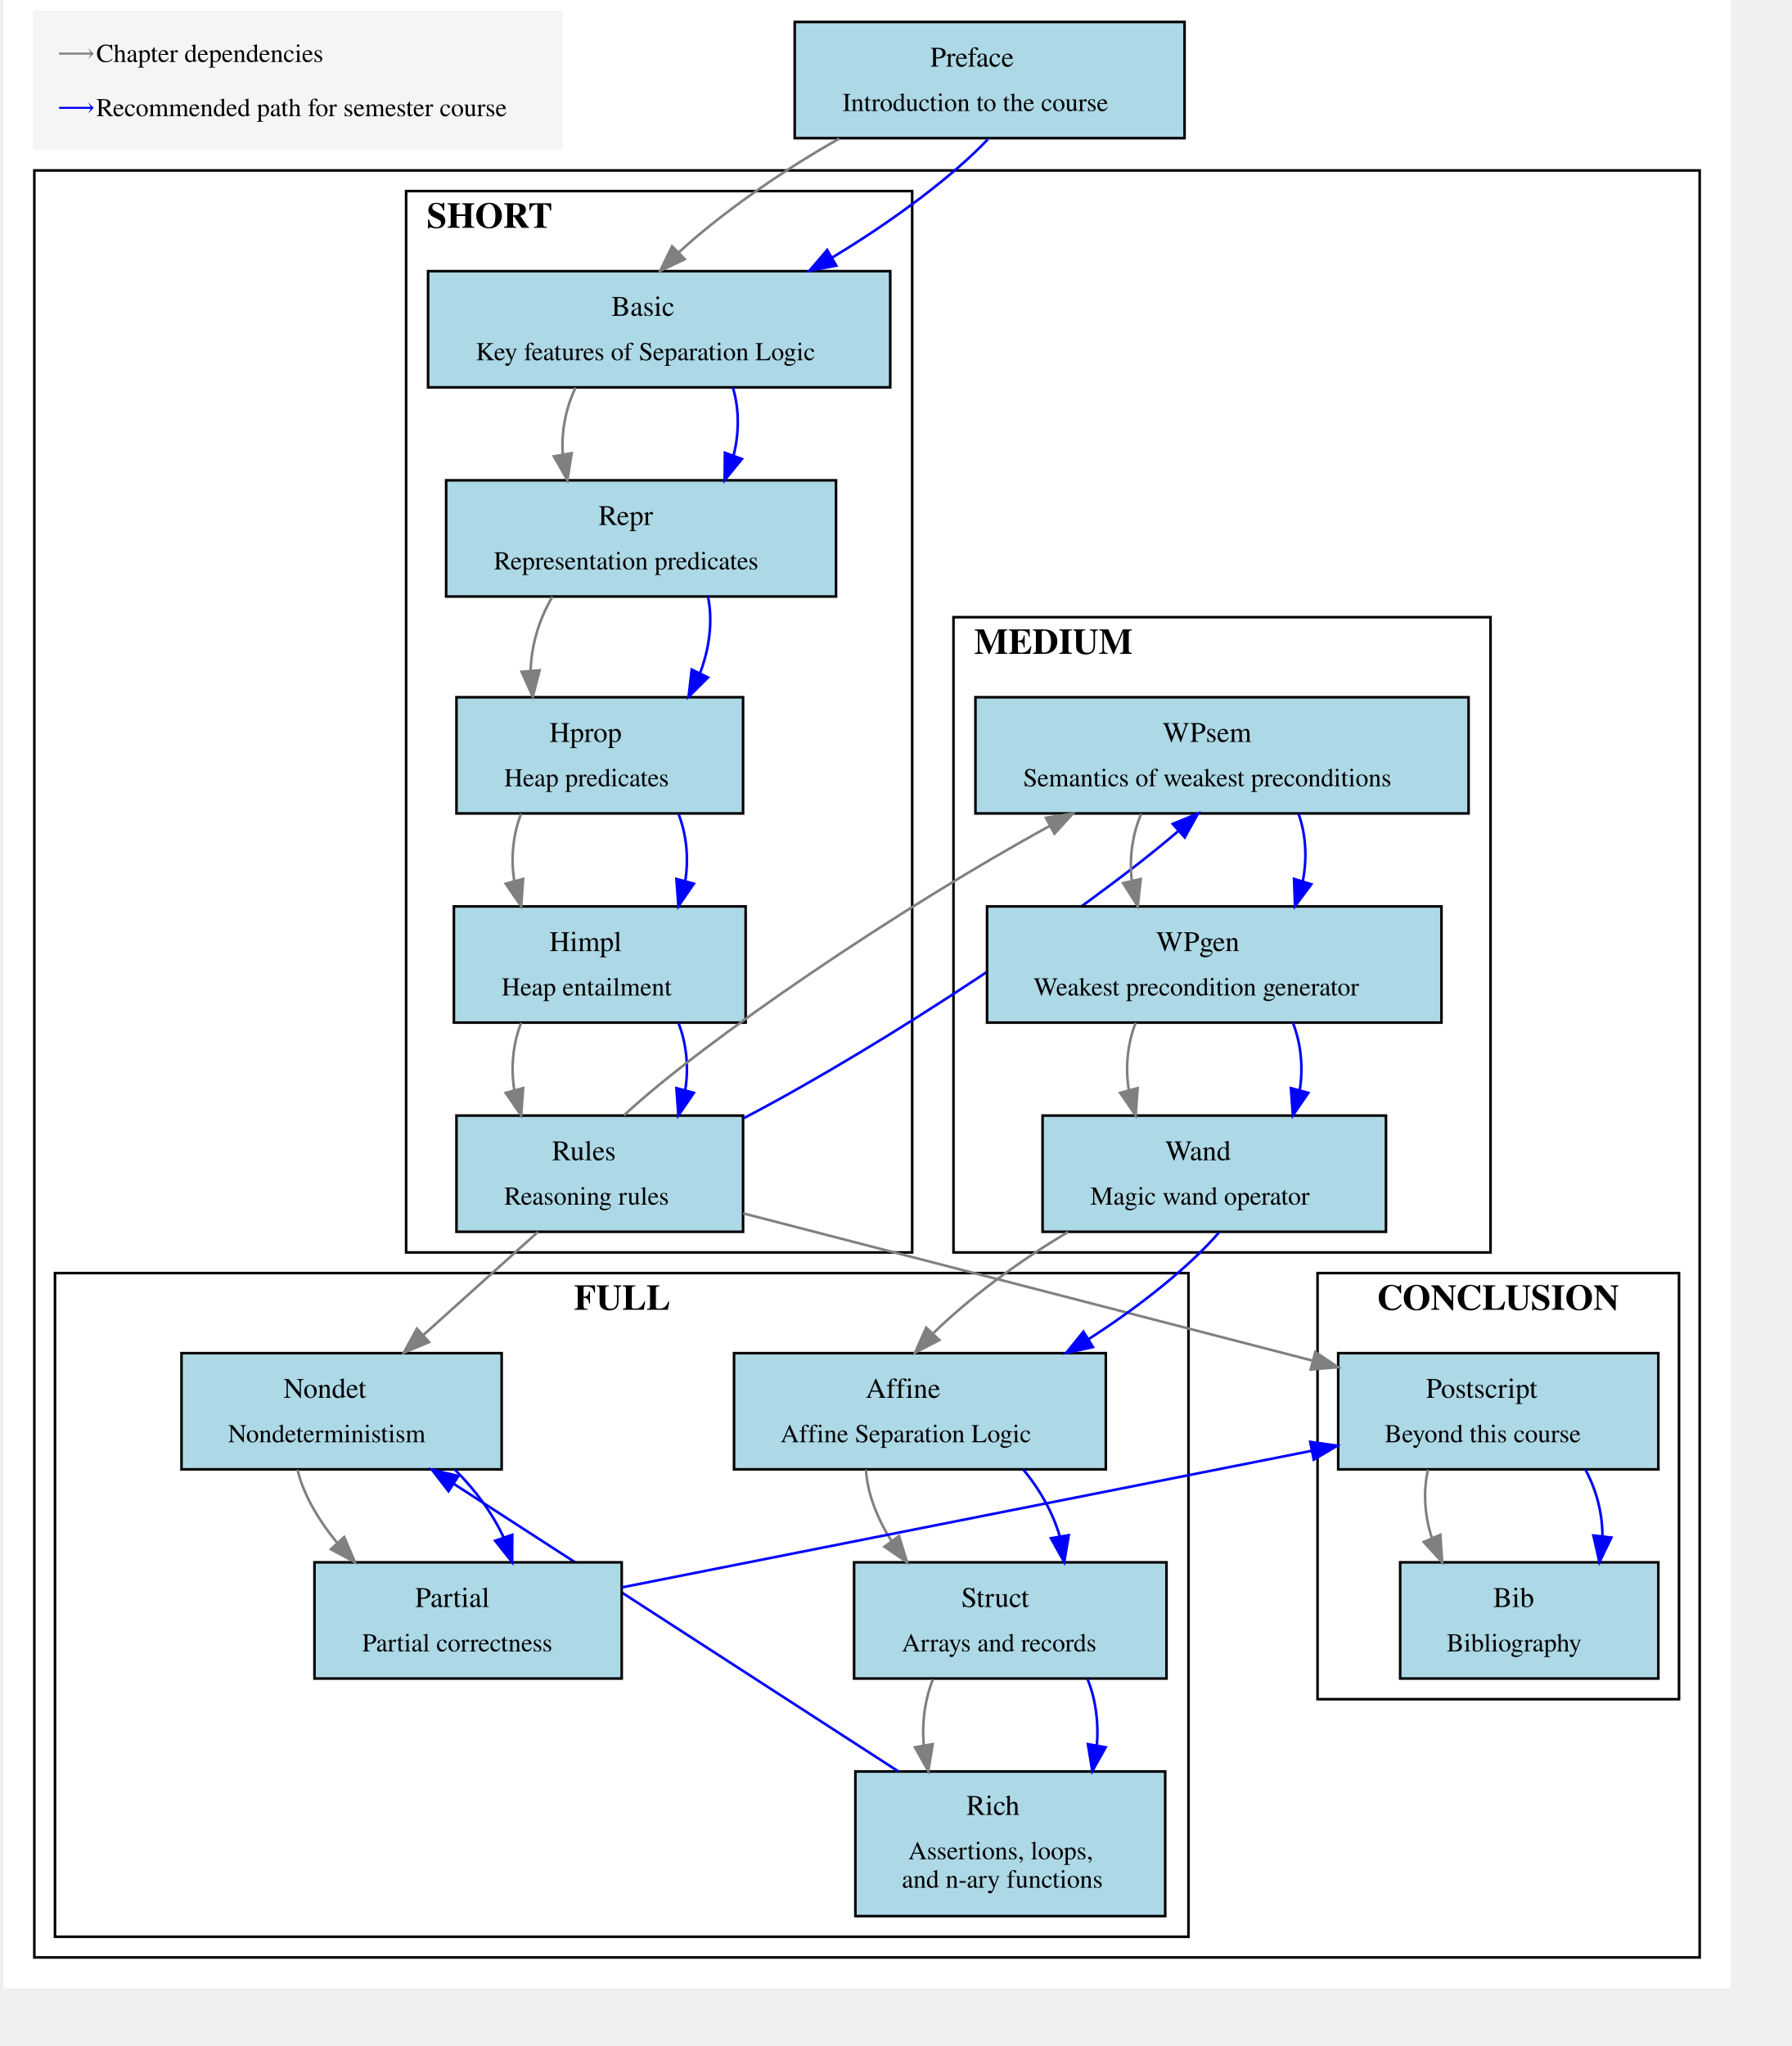
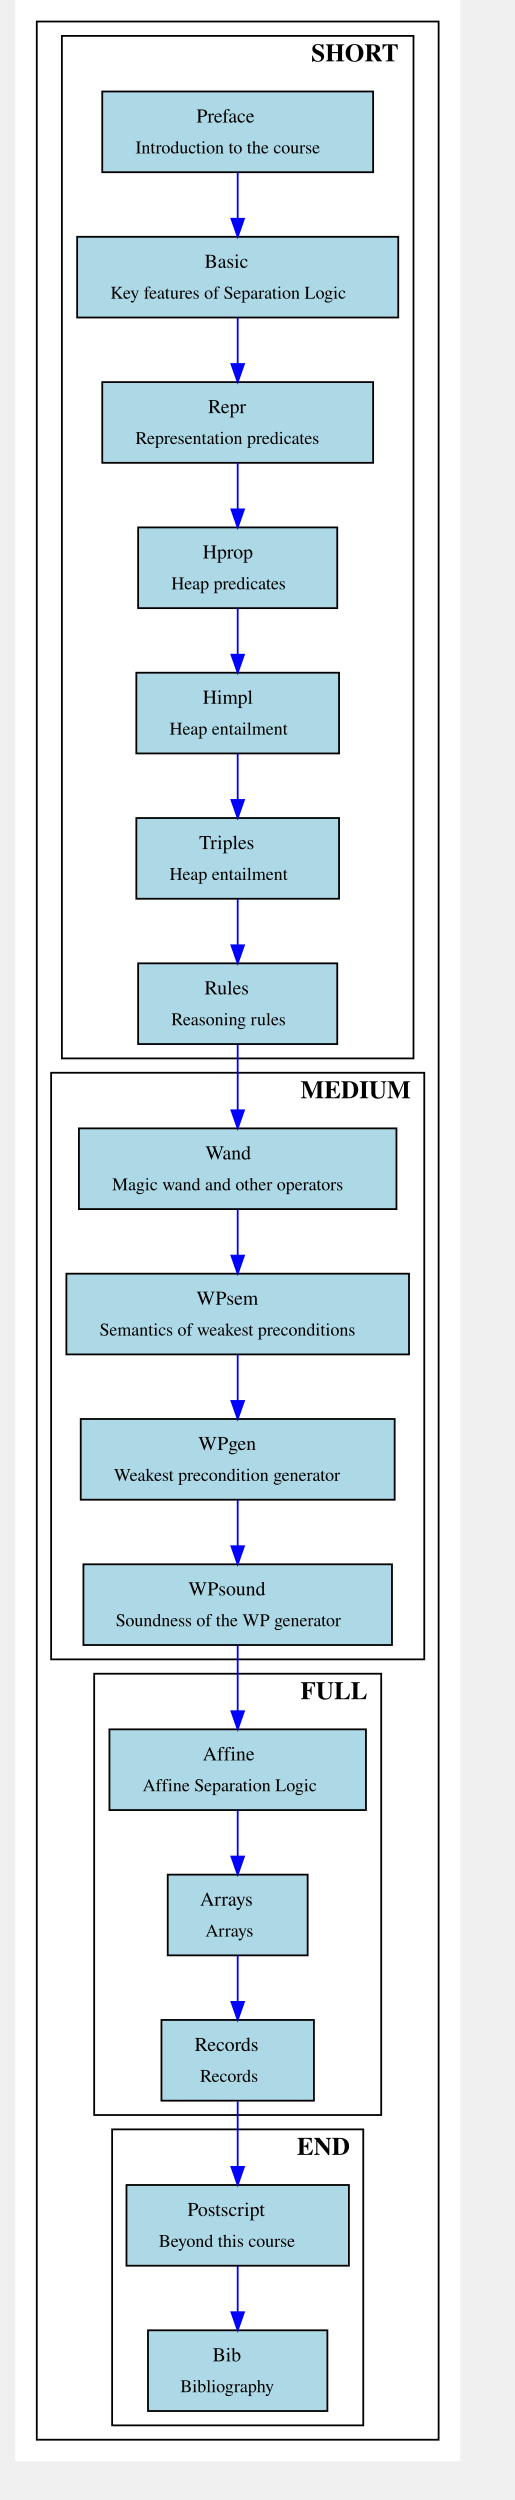
- <svg xmlns="http://www.w3.org/2000/svg" xmlns:xlink="http://www.w3.org/1999/xlink" width="691pt" height="789pt" viewBox="21.60 21.60 669.60 767.43">
-   <g id="graph0" class="graph" transform="scale(0.96861 0.96861) rotate(0) translate(26.3 788.3)">
-     <polygon fill="white" stroke="none" points="-4,4 -4,-766 665,-766 665,4 -4,4" />
-     <g id="clust1" class="cluster">
-       <polygon fill="none" stroke="black" points="8,-8 8,-700 653,-700 653,-8 8,-8" />
-     </g>
-     <g id="clust2" class="cluster">
-       <polygon fill="none" stroke="black" points="505,-108 505,-273 645,-273 645,-108 505,-108" />
-       <text text-anchor="start" x="528" y="-258.8" font-family="Times,serif" font-weight="bold" font-size="14.00">CONCLUSION</text>
-     </g>
-     <g id="clust3" class="cluster">
-       <polygon fill="none" stroke="black" points="16,-16 16,-273 455,-273 455,-16 16,-16" />
-       <text text-anchor="start" x="217" y="-258.8" font-family="Times,serif" font-weight="bold" font-size="14.00">FULL</text>
-     </g>
-     <g id="clust4" class="cluster">
-       <polygon fill="none" stroke="black" points="364,-281 364,-527 572,-527 572,-281 364,-281" />
-       <text text-anchor="start" x="372" y="-512.8" font-family="Times,serif" font-weight="bold" font-size="14.00">MEDIUM</text>
-     </g>
-     <g id="clust5" class="cluster">
-       <polygon fill="none" stroke="black" points="152,-281 152,-692 348,-692 348,-281 152,-281" />
-       <text text-anchor="start" x="160" y="-677.8" font-family="Times,serif" font-weight="bold" font-size="14.00">SHORT</text>
+ <svg xmlns="http://www.w3.org/2000/svg" xmlns:xlink="http://www.w3.org/1999/xlink" width="291pt" height="1415pt" viewBox="21.60 21.60 269.60 1393.60">
+   <g id="graph0" class="graph deps" transform="scale(1 1) rotate(0) translate(25.6 1389.6)">
+     <polygon fill="white" stroke="transparent" points="-4,4 -4,-1368 244,-1368 244,4 -4,4" />
+     <g id="clust1" class="cluster deps">
+       <polygon fill="none" stroke="black" points="8,-8 8,-1356 232,-1356 232,-8 8,-8" />
+     </g>
+     <g id="clust2" class="cluster deps">
+       <polygon fill="none" stroke="black" points="50,-16 50,-181 190,-181 190,-16 50,-16" />
+       <text text-anchor="start" x="153" y="-166.8" font-family="Times,serif" font-weight="bold" font-size="14.00">END</text>
+     </g>
+     <g id="clust3" class="cluster deps">
+       <polygon fill="none" stroke="black" points="40,-189 40,-435 200,-435 200,-189 40,-189" />
+       <text text-anchor="start" x="155" y="-420.8" font-family="Times,serif" font-weight="bold" font-size="14.00">FULL</text>
+     </g>
+     <g id="clust4" class="cluster deps">
+       <polygon fill="none" stroke="black" points="16,-443 16,-770 224,-770 224,-443 16,-443" />
+       <text text-anchor="start" x="155" y="-755.8" font-family="Times,serif" font-weight="bold" font-size="14.00">MEDIUM</text>
+     </g>
+     <g id="clust5" class="cluster deps">
+       <polygon fill="none" stroke="black" points="22,-778 22,-1348 218,-1348 218,-778 22,-778" />
+       <text text-anchor="start" x="161" y="-1333.8" font-family="Times,serif" font-weight="bold" font-size="14.00">SHORT</text>
    </g>
    <g id="node1" class="node">
      <g id="a_node1">
-         <a xlink:title="Go to chapter" target="_top">
-           <polygon fill="WhiteSmoke" stroke="none" points="212.5,-762 7.5,-762 7.5,-708 212.5,-708 212.5,-762" />
-           <text text-anchor="start" x="17" y="-742" font-family="Times,serif" font-size="10.00" fill="gray">⟶</text>
-           <text text-anchor="start" x="32" y="-742" font-family="Times,serif" font-size="10.00">     Chapter dependencies</text>
-           <text text-anchor="start" x="17" y="-721" font-family="Times,serif" font-size="10.00" fill="blue">⟶</text>
-           <text text-anchor="start" x="32" y="-721" font-family="Times,serif" font-size="10.00">     Recommended path for semester course</text>
+         <a xlink:href="Preface.html" xlink:title="Go to chapter" target="_top">
+           <polygon fill="lightblue" stroke="black" points="195.5,-1317 44.5,-1317 44.5,-1272 195.5,-1272 195.5,-1317" />
+           <text text-anchor="start" x="97" y="-1299.7" font-family="Times,serif" font-size="11.00">  Preface  </text>
+           <text text-anchor="start" x="63" y="-1282.5" font-family="Times,serif" font-size="10.00">  Introduction to the course  </text>
        </a>
      </g>
    </g>
    <g id="node2" class="node">
      <g id="a_node2">
-         <a xlink:href="Preface.html" xlink:title="Go to chapter" target="_top">
-           <polygon fill="lightblue" stroke="black" points="453.5,-757.5 302.5,-757.5 302.5,-712.5 453.5,-712.5 453.5,-757.5" />
-           <text text-anchor="start" x="355" y="-740.2" font-family="Times,serif" font-size="11.00">  Preface  </text>
-           <text text-anchor="start" x="321" y="-723" font-family="Times,serif" font-size="10.00">  Introduction to the course  </text>
-         </a>
-       </g>
+         <a xlink:href="Basic.html" xlink:title="Go to chapter" target="_top">
+           <polygon fill="lightblue" stroke="black" points="209.5,-1236 30.5,-1236 30.5,-1191 209.5,-1191 209.5,-1236" />
+           <text text-anchor="start" x="101.5" y="-1218.7" font-family="Times,serif" font-size="11.00">  Basic  </text>
+           <text text-anchor="start" x="49" y="-1201.5" font-family="Times,serif" font-size="10.00">  Key features of Separation Logic  </text>
+         </a>
+       </g>
+     </g>
+     <g id="edge7" class="edge">
+       <path fill="none" stroke="blue" d="M120,-1271.91C120,-1263.99 120,-1254.84 120,-1246.21" />
+       <polygon fill="blue" stroke="blue" points="123.5,-1246.06 120,-1236.06 116.5,-1246.06 123.5,-1246.06" />
    </g>
    <g id="node3" class="node">
      <g id="a_node3">
-         <a xlink:href="Basic.html" xlink:title="Go to chapter" target="_top">
-           <polygon fill="lightblue" stroke="black" points="339.5,-661 160.5,-661 160.5,-616 339.5,-616 339.5,-661" />
-           <text text-anchor="start" x="231.5" y="-643.7" font-family="Times,serif" font-size="11.00">  Basic  </text>
-           <text text-anchor="start" x="179" y="-626.5" font-family="Times,serif" font-size="10.00">  Key features of Separation Logic  </text>
-         </a>
-       </g>
-     </g>
-     <g id="edge27" class="edge">
-       <path fill="none" stroke="gray" d="M319.73,-712.32C296.492,-699.234 272.887,-682.404 257.574,-668.221" />
-       <polygon fill="gray" stroke="gray" points="259.934,-665.632 250.367,-661.079 255.006,-670.604 259.934,-665.632" />
-     </g>
-     <g id="edge29" class="edge">
-       <path fill="none" stroke="blue" d="M377.316,-712.082C364.504,-698.437 341.19,-680.789 317.089,-666.313" />
-       <polygon fill="blue" stroke="blue" points="318.595,-663.14 308.191,-661.136 315.075,-669.19 318.595,-663.14" />
+         <a xlink:href="Repr.html" xlink:title="Go to chapter" target="_top">
+           <polygon fill="lightblue" stroke="black" points="195.5,-1155 44.5,-1155 44.5,-1110 195.5,-1110 195.5,-1155" />
+           <text text-anchor="start" x="103.5" y="-1137.7" font-family="Times,serif" font-size="11.00">  Repr  </text>
+           <text text-anchor="start" x="63" y="-1120.5" font-family="Times,serif" font-size="10.00">  Representation predicates  </text>
+         </a>
+       </g>
+     </g>
+     <g id="edge8" class="edge">
+       <path fill="none" stroke="blue" d="M120,-1190.91C120,-1182.99 120,-1173.84 120,-1165.21" />
+       <polygon fill="blue" stroke="blue" points="123.5,-1165.06 120,-1155.06 116.5,-1165.06 123.5,-1165.06" />
    </g>
    <g id="node4" class="node">
      <g id="a_node4">
-         <a xlink:href="Repr.html" xlink:title="Go to chapter" target="_top">
-           <polygon fill="lightblue" stroke="black" points="318.5,-580 167.5,-580 167.5,-535 318.5,-535 318.5,-580" />
-           <text text-anchor="start" x="226.5" y="-562.7" font-family="Times,serif" font-size="11.00">  Repr  </text>
-           <text text-anchor="start" x="186" y="-545.5" font-family="Times,serif" font-size="10.00">  Representation predicates  </text>
-         </a>
-       </g>
-     </g>
-     <g id="edge13" class="edge">
-       <path fill="none" stroke="gray" d="M217.633,-615.913C213.762,-607.901 212.054,-598.642 212.669,-589.929" />
-       <polygon fill="gray" stroke="gray" points="216.118,-590.526 214.467,-580.061 209.231,-589.272 216.118,-590.526" />
-     </g>
-     <g id="edge17" class="edge">
-       <path fill="none" stroke="blue" d="M278.541,-615.913C281.019,-607.814 281.06,-598.44 278.83,-589.646" />
-       <polygon fill="blue" stroke="blue" points="282.054,-588.269 275.354,-580.061 275.473,-590.655 282.054,-588.269" />
+         <a xlink:href="Hprop.html" xlink:title="Go to chapter" target="_top">
+           <polygon fill="lightblue" stroke="black" points="175.5,-1074 64.5,-1074 64.5,-1029 175.5,-1029 175.5,-1074" />
+           <text text-anchor="start" x="100.5" y="-1056.7" font-family="Times,serif" font-size="11.00">  Hprop  </text>
+           <text text-anchor="start" x="83" y="-1039.5" font-family="Times,serif" font-size="10.00">  Heap predicates  </text>
+         </a>
+       </g>
+     </g>
+     <g id="edge9" class="edge">
+       <path fill="none" stroke="blue" d="M120,-1109.91C120,-1101.99 120,-1092.84 120,-1084.21" />
+       <polygon fill="blue" stroke="blue" points="123.5,-1084.06 120,-1074.06 116.5,-1084.06 123.5,-1084.06" />
    </g>
    <g id="node5" class="node">
      <g id="a_node5">
-         <a xlink:href="Hprop.html" xlink:title="Go to chapter" target="_top">
-           <polygon fill="lightblue" stroke="black" points="282.5,-496 171.5,-496 171.5,-451 282.5,-451 282.5,-496" />
-           <text text-anchor="start" x="207.5" y="-478.7" font-family="Times,serif" font-size="11.00">  Hprop  </text>
-           <text text-anchor="start" x="190" y="-461.5" font-family="Times,serif" font-size="10.00">  Heap predicates  </text>
-         </a>
-       </g>
-     </g>
-     <g id="edge14" class="edge">
-       <path fill="none" stroke="gray" d="M208.68,-534.955C203.422,-526.174 200.455,-515.842 200.22,-506.228" />
-       <polygon fill="gray" stroke="gray" points="203.714,-506.442 201.058,-496.185 196.738,-505.859 203.714,-506.442" />
-     </g>
-     <g id="edge18" class="edge">
-       <path fill="none" stroke="blue" d="M268.912,-534.955C270.802,-525.894 269.608,-515.181 265.818,-505.31" />
-       <polygon fill="blue" stroke="blue" points="268.909,-503.664 261.404,-496.185 262.608,-506.712 268.909,-503.664" />
+         <a xlink:href="Himpl.html" xlink:title="Go to chapter" target="_top">
+           <polygon fill="lightblue" stroke="black" points="176.5,-993 63.5,-993 63.5,-948 176.5,-948 176.5,-993" />
+           <text text-anchor="start" x="100.5" y="-975.7" font-family="Times,serif" font-size="11.00">  Himpl  </text>
+           <text text-anchor="start" x="82" y="-958.5" font-family="Times,serif" font-size="10.00">  Heap entailment  </text>
+         </a>
+       </g>
+     </g>
+     <g id="edge10" class="edge">
+       <path fill="none" stroke="blue" d="M120,-1028.91C120,-1020.99 120,-1011.84 120,-1003.21" />
+       <polygon fill="blue" stroke="blue" points="123.5,-1003.06 120,-993.06 116.5,-1003.06 123.5,-1003.06" />
    </g>
    <g id="node6" class="node">
      <g id="a_node6">
-         <a xlink:href="Himpl.html" xlink:title="Go to chapter" target="_top">
-           <polygon fill="lightblue" stroke="black" points="283.5,-415 170.5,-415 170.5,-370 283.5,-370 283.5,-415" />
-           <text text-anchor="start" x="207.5" y="-397.7" font-family="Times,serif" font-size="11.00">  Himpl  </text>
-           <text text-anchor="start" x="189" y="-380.5" font-family="Times,serif" font-size="10.00">  Heap entailment  </text>
-         </a>
-       </g>
-     </g>
-     <g id="edge15" class="edge">
-       <path fill="none" stroke="gray" d="M196.546,-450.913C193.385,-442.901 192.498,-433.642 193.884,-424.929" />
-       <polygon fill="gray" stroke="gray" points="197.321,-425.628 196.556,-415.061 190.564,-423.799 197.321,-425.628" />
-     </g>
-     <g id="edge19" class="edge">
-       <path fill="none" stroke="blue" d="M257.454,-450.913C260.615,-442.901 261.502,-433.642 260.116,-424.929" />
-       <polygon fill="blue" stroke="blue" points="263.436,-423.799 257.444,-415.061 256.679,-425.628 263.436,-423.799" />
+         <a xlink:href="Triples.html" xlink:title="Go to chapter" target="_top">
+           <polygon fill="lightblue" stroke="black" points="176.5,-912 63.5,-912 63.5,-867 176.5,-867 176.5,-912" />
+           <text text-anchor="start" x="98.5" y="-894.7" font-family="Times,serif" font-size="11.00">  Triples  </text>
+           <text text-anchor="start" x="82" y="-877.5" font-family="Times,serif" font-size="10.00">  Heap entailment  </text>
+         </a>
+       </g>
+     </g>
+     <g id="edge11" class="edge">
+       <path fill="none" stroke="blue" d="M120,-947.91C120,-939.99 120,-930.84 120,-922.21" />
+       <polygon fill="blue" stroke="blue" points="123.5,-922.06 120,-912.06 116.5,-922.06 123.5,-922.06" />
    </g>
    <g id="node7" class="node">
      <g id="a_node7">
        <a xlink:href="Rules.html" xlink:title="Go to chapter" target="_top">
-           <polygon fill="lightblue" stroke="black" points="282.5,-334 171.5,-334 171.5,-289 282.5,-289 282.5,-334" />
-           <text text-anchor="start" x="208.5" y="-316.7" font-family="Times,serif" font-size="11.00">  Rules  </text>
-           <text text-anchor="start" x="190" y="-299.5" font-family="Times,serif" font-size="10.00">  Reasoning rules  </text>
-         </a>
-       </g>
-     </g>
-     <g id="edge16" class="edge">
-       <path fill="none" stroke="gray" d="M196.546,-369.913C193.385,-361.901 192.498,-352.642 193.884,-343.929" />
-       <polygon fill="gray" stroke="gray" points="197.321,-344.628 196.556,-334.061 190.564,-342.799 197.321,-344.628" />
-     </g>
-     <g id="edge20" class="edge">
-       <path fill="none" stroke="blue" d="M257.454,-369.913C260.615,-361.901 261.502,-352.642 260.116,-343.929" />
-       <polygon fill="blue" stroke="blue" points="263.436,-342.799 257.444,-334.061 256.679,-344.628 263.436,-342.799" />
+           <polygon fill="lightblue" stroke="black" points="175.5,-831 64.5,-831 64.5,-786 175.5,-786 175.5,-831" />
+           <text text-anchor="start" x="101.5" y="-813.7" font-family="Times,serif" font-size="11.00">  Rules  </text>
+           <text text-anchor="start" x="83" y="-796.5" font-family="Times,serif" font-size="10.00">  Reasoning rules  </text>
+         </a>
+       </g>
+     </g>
+     <g id="edge12" class="edge">
+       <path fill="none" stroke="blue" d="M120,-866.91C120,-858.99 120,-849.84 120,-841.21" />
+       <polygon fill="blue" stroke="blue" points="123.5,-841.06 120,-831.06 116.5,-841.06 123.5,-841.06" />
    </g>
    <g id="node8" class="node">
      <g id="a_node8">
+         <a xlink:href="Wand.html" xlink:title="Go to chapter" target="_top">
+           <polygon fill="lightblue" stroke="black" points="208.5,-739 31.5,-739 31.5,-694 208.5,-694 208.5,-739" />
+           <text text-anchor="start" x="102" y="-721.7" font-family="Times,serif" font-size="11.00">  Wand  </text>
+           <text text-anchor="start" x="50" y="-704.5" font-family="Times,serif" font-size="10.00">  Magic wand and other operators  </text>
+         </a>
+       </g>
+     </g>
+     <g id="edge13" class="edge">
+       <path fill="none" stroke="blue" d="M120,-785.71C120,-774.77 120,-761.3 120,-749.23" />
+       <polygon fill="blue" stroke="blue" points="123.5,-749.09 120,-739.09 116.5,-749.09 123.5,-749.09" />
+     </g>
+     <g id="node9" class="node">
+       <g id="a_node9">
        <a xlink:href="WPsem.html" xlink:title="Go to chapter" target="_top">
-           <polygon fill="lightblue" stroke="black" points="563.5,-496 372.5,-496 372.5,-451 563.5,-451 563.5,-496" />
-           <text text-anchor="start" x="445" y="-478.7" font-family="Times,serif" font-size="11.00">  WPsem  </text>
-           <text text-anchor="start" x="391" y="-461.5" font-family="Times,serif" font-size="10.00">  Semantics of weakest preconditions  </text>
-         </a>
-       </g>
-     </g>
-     <g id="edge23" class="edge">
-       <path fill="none" stroke="gray" d="M236.36,-334.095C267.965,-363.425 343.457,-414.576 401.165,-446.091" />
-       <polygon fill="gray" stroke="gray" points="399.799,-449.33 410.265,-450.975 403.109,-443.162 399.799,-449.33" />
-     </g>
-     <g id="edge24" class="edge">
-       <path fill="none" stroke="blue" d="M282.893,-333.059C337.521,-361.591 413.502,-412.011 450.914,-444.041" />
-       <polygon fill="blue" stroke="blue" points="448.915,-446.947 458.715,-450.975 453.566,-441.715 448.915,-446.947" />
+           <polygon fill="lightblue" stroke="black" points="215.5,-658 24.5,-658 24.5,-613 215.5,-613 215.5,-658" />
+           <text text-anchor="start" x="97" y="-640.7" font-family="Times,serif" font-size="11.00">  WPsem  </text>
+           <text text-anchor="start" x="43" y="-623.5" font-family="Times,serif" font-size="10.00">  Semantics of weakest preconditions  </text>
+         </a>
+       </g>
+     </g>
+     <g id="edge4" class="edge">
+       <path fill="none" stroke="blue" d="M120,-693.91C120,-685.99 120,-676.84 120,-668.21" />
+       <polygon fill="blue" stroke="blue" points="123.5,-668.06 120,-658.06 116.5,-668.06 123.5,-668.06" />
+     </g>
+     <g id="node10" class="node">
+       <g id="a_node10">
+         <a xlink:href="WPgen.html" xlink:title="Go to chapter" target="_top">
+           <polygon fill="lightblue" stroke="black" points="207.5,-577 32.5,-577 32.5,-532 207.5,-532 207.5,-577" />
+           <text text-anchor="start" x="98" y="-559.7" font-family="Times,serif" font-size="11.00">  WPgen  </text>
+           <text text-anchor="start" x="51" y="-542.5" font-family="Times,serif" font-size="10.00">  Weakest precondition generator  </text>
+         </a>
+       </g>
+     </g>
+     <g id="edge5" class="edge">
+       <path fill="none" stroke="blue" d="M120,-612.91C120,-604.99 120,-595.84 120,-587.21" />
+       <polygon fill="blue" stroke="blue" points="123.5,-587.06 120,-577.06 116.5,-587.06 123.5,-587.06" />
+     </g>
+     <g id="node11" class="node">
+       <g id="a_node11">
+         <a xlink:href="WPsound.html" xlink:title="Go to chapter" target="_top">
+           <polygon fill="lightblue" stroke="black" points="206,-496 34,-496 34,-451 206,-451 206,-496" />
+           <text text-anchor="start" x="92.5" y="-478.7" font-family="Times,serif" font-size="11.00">  WPsound  </text>
+           <text text-anchor="start" x="52" y="-461.5" font-family="Times,serif" font-size="10.00">  Soundness of the WP generator  </text>
+         </a>
+       </g>
+     </g>
+     <g id="edge6" class="edge">
+       <path fill="none" stroke="blue" d="M120,-531.91C120,-523.99 120,-514.84 120,-506.21" />
+       <polygon fill="blue" stroke="blue" points="123.5,-506.06 120,-496.06 116.5,-506.06 123.5,-506.06" />
+     </g>
+     <g id="node12" class="node">
+       <g id="a_node12">
+         <a xlink:href="Affine.html" xlink:title="Go to chapter" target="_top">
+           <polygon fill="lightblue" stroke="black" points="191.5,-404 48.5,-404 48.5,-359 191.5,-359 191.5,-404" />
+           <text text-anchor="start" x="100.5" y="-386.7" font-family="Times,serif" font-size="11.00">  Affine  </text>
+           <text text-anchor="start" x="67" y="-369.5" font-family="Times,serif" font-size="10.00">  Affine Separation Logic  </text>
+         </a>
+       </g>
+     </g>
+     <g id="edge14" class="edge">
+       <path fill="none" stroke="blue" d="M120,-450.71C120,-439.77 120,-426.3 120,-414.23" />
+       <polygon fill="blue" stroke="blue" points="123.5,-414.09 120,-404.09 116.5,-414.09 123.5,-414.09" />
+     </g>
+     <g id="node13" class="node">
+       <g id="a_node13">
+         <a xlink:href="Array.html" xlink:title="Go to chapter" target="_top">
+           <polygon fill="lightblue" stroke="black" points="159,-323 81,-323 81,-278 159,-278 159,-323" />
+           <text text-anchor="start" x="99" y="-305.7" font-family="Times,serif" font-size="11.00">  Arrays  </text>
+           <text text-anchor="start" x="102" y="-288.5" font-family="Times,serif" font-size="10.00">  Arrays  </text>
+         </a>
+       </g>
+     </g>
+     <g id="edge2" class="edge">
+       <path fill="none" stroke="blue" d="M120,-358.91C120,-350.99 120,-341.84 120,-333.21" />
+       <polygon fill="blue" stroke="blue" points="123.5,-333.06 120,-323.06 116.5,-333.06 123.5,-333.06" />
    </g>
    <g id="node14" class="node">
      <g id="a_node14">
-         <a xlink:href="Nondet.html" xlink:title="Go to chapter" target="_top">
-           <polygon fill="lightblue" stroke="black" points="189,-242 65,-242 65,-197 189,-197 189,-242" />
-           <text text-anchor="start" x="104.5" y="-224.7" font-family="Times,serif" font-size="11.00">  Nondet  </text>
-           <text text-anchor="start" x="83" y="-207.5" font-family="Times,serif" font-size="10.00">  Nondeterministism  </text>
-         </a>
-       </g>
-     </g>
-     <g id="edge22" class="edge">
-       <path fill="none" stroke="gray" d="M203.048,-288.943C189.787,-277.008 173.134,-262.021 158.795,-249.116" />
-       <polygon fill="gray" stroke="gray" points="160.878,-246.281 151.104,-242.193 156.195,-251.484 160.878,-246.281" />
+         <a xlink:href="Records.html" xlink:title="Go to chapter" target="_top">
+           <polygon fill="lightblue" stroke="black" points="162.5,-242 77.5,-242 77.5,-197 162.5,-197 162.5,-242" />
+           <text text-anchor="start" x="96" y="-224.7" font-family="Times,serif" font-size="11.00">  Records  </text>
+           <text text-anchor="start" x="99" y="-207.5" font-family="Times,serif" font-size="10.00">  Records  </text>
+         </a>
+       </g>
+     </g>
+     <g id="edge3" class="edge">
+       <path fill="none" stroke="blue" d="M120,-277.91C120,-269.99 120,-260.84 120,-252.21" />
+       <polygon fill="blue" stroke="blue" points="123.5,-252.06 120,-242.06 116.5,-252.06 123.5,-252.06" />
+     </g>
+     <g id="node15" class="node">
+       <g id="a_node15">
+         <a xlink:href="Postscript.html" xlink:title="Go to chapter" target="_top">
+           <polygon fill="lightblue" stroke="black" points="182,-150 58,-150 58,-105 182,-105 182,-150" />
+           <text text-anchor="start" x="92" y="-132.7" font-family="Times,serif" font-size="11.00">  Postscript  </text>
+           <text text-anchor="start" x="76" y="-115.5" font-family="Times,serif" font-size="10.00">  Beyond this course  </text>
+         </a>
+       </g>
+     </g>
+     <g id="edge15" class="edge">
+       <path fill="none" stroke="blue" d="M120,-196.71C120,-185.77 120,-172.3 120,-160.23" />
+       <polygon fill="blue" stroke="blue" points="123.5,-160.09 120,-150.09 116.5,-160.09 123.5,-160.09" />
    </g>
    <g id="node16" class="node">
      <g id="a_node16">
-         <a xlink:href="Postscript.html" xlink:title="Go to chapter" target="_top">
-           <polygon fill="lightblue" stroke="black" points="637,-242 513,-242 513,-197 637,-197 637,-242" />
-           <text text-anchor="start" x="547" y="-224.7" font-family="Times,serif" font-size="11.00">  Postscript  </text>
-           <text text-anchor="start" x="531" y="-207.5" font-family="Times,serif" font-size="10.00">  Beyond this course  </text>
-         </a>
-       </g>
-     </g>
-     <g id="edge28" class="edge">
-       <path fill="none" stroke="gray" d="M282.526,-296.14C342.303,-280.68 437.607,-256.033 503.079,-239.1" />
-       <polygon fill="gray" stroke="gray" points="504.112,-242.448 512.917,-236.556 502.36,-235.671 504.112,-242.448" />
-     </g>
-     <g id="node9" class="node">
-       <g id="a_node9">
-         <a xlink:href="WPgen.html" xlink:title="Go to chapter" target="_top">
-           <polygon fill="lightblue" stroke="black" points="553,-415 377,-415 377,-370 553,-370 553,-415" />
-           <text text-anchor="start" x="442.5" y="-397.7" font-family="Times,serif" font-size="11.00">  WPgen  </text>
-           <text text-anchor="start" x="395" y="-380.5" font-family="Times,serif" font-size="10.00">  Weakest precondition generator  </text>
-         </a>
-       </g>
-     </g>
-     <g id="edge9" class="edge">
-       <path fill="none" stroke="gray" d="M436.726,-450.913C433.261,-442.901 432.022,-433.642 433.078,-424.929" />
-       <polygon fill="gray" stroke="gray" points="436.516,-425.594 435.375,-415.061 429.699,-424.007 436.516,-425.594" />
-     </g>
-     <g id="edge11" class="edge">
-       <path fill="none" stroke="blue" d="M497.634,-450.913C500.522,-442.814 501.038,-433.44 499.253,-424.646" />
-       <polygon fill="blue" stroke="blue" points="502.582,-423.565 496.263,-415.061 495.9,-425.65 502.582,-423.565" />
-     </g>
-     <g id="node10" class="node">
-       <g id="a_node10">
-         <a xlink:href="Wand.html" xlink:title="Go to chapter" target="_top">
-           <polygon fill="lightblue" stroke="black" points="531.5,-334 398.5,-334 398.5,-289 531.5,-289 531.5,-334" />
-           <text text-anchor="start" x="446" y="-316.7" font-family="Times,serif" font-size="11.00">  Wand  </text>
-           <text text-anchor="start" x="417" y="-299.5" font-family="Times,serif" font-size="10.00">  Magic wand operator  </text>
-         </a>
-       </g>
-     </g>
-     <g id="edge10" class="edge">
-       <path fill="none" stroke="gray" d="M434.546,-369.913C431.385,-361.901 430.498,-352.642 431.884,-343.929" />
-       <polygon fill="gray" stroke="gray" points="435.321,-344.628 434.556,-334.061 428.564,-342.799 435.321,-344.628" />
-     </g>
-     <g id="edge12" class="edge">
-       <path fill="none" stroke="blue" d="M495.454,-369.913C498.615,-361.901 499.502,-352.642 498.116,-343.929" />
-       <polygon fill="blue" stroke="blue" points="501.436,-342.799 495.444,-334.061 494.679,-344.628 501.436,-342.799" />
-     </g>
-     <g id="node11" class="node">
-       <g id="a_node11">
-         <a xlink:href="Affine.html" xlink:title="Go to chapter" target="_top">
-           <polygon fill="lightblue" stroke="black" points="423,-242 279,-242 279,-197 423,-197 423,-242" />
-           <text text-anchor="start" x="330" y="-224.7" font-family="Times,serif" font-size="11.00">  Affine  </text>
-           <text text-anchor="start" x="297" y="-207.5" font-family="Times,serif" font-size="10.00">  Affine Separation Logic  </text>
-         </a>
-       </g>
-     </g>
-     <g id="edge21" class="edge">
-       <path fill="none" stroke="gray" d="M408.398,-288.943C388.658,-277.229 369.241,-262.575 356.295,-249.835" />
-       <polygon fill="gray" stroke="gray" points="358.52,-247.091 349.126,-242.193 353.415,-251.881 358.52,-247.091" />
-     </g>
-     <g id="edge25" class="edge">
-       <path fill="none" stroke="blue" d="M466.795,-288.714C456.174,-276.277 436.895,-260.582 416.244,-247.384" />
-       <polygon fill="blue" stroke="blue" points="417.999,-244.354 407.65,-242.086 414.326,-250.313 417.999,-244.354" />
-     </g>
-     <g id="node12" class="node">
-       <g id="a_node12">
-         <a xlink:href="Struct.html" xlink:title="Go to chapter" target="_top">
-           <polygon fill="lightblue" stroke="black" points="446.5,-161 325.5,-161 325.5,-116 446.5,-116 446.5,-161" />
-           <text text-anchor="start" x="367" y="-143.7" font-family="Times,serif" font-size="11.00">  Struct  </text>
-           <text text-anchor="start" x="344" y="-126.5" font-family="Times,serif" font-size="10.00">  Arrays and records  </text>
-         </a>
-       </g>
-     </g>
-     <g id="edge4" class="edge">
-       <path fill="none" stroke="gray" d="M330.11,-196.913C330.524,-188.378 334.145,-178.429 340.012,-169.232" />
-       <polygon fill="gray" stroke="gray" points="342.913,-171.195 346.004,-161.061 337.268,-167.055 342.913,-171.195" />
-     </g>
-     <g id="edge7" class="edge">
-       <path fill="none" stroke="blue" d="M391.018,-196.913C397.729,-188.901 402.718,-179.642 405.191,-170.929" />
-       <polygon fill="blue" stroke="blue" points="408.643,-171.51 406.891,-161.061 401.745,-170.322 408.643,-171.51" />
-     </g>
-     <g id="node13" class="node">
-       <g id="a_node13">
-         <a xlink:href="Rich.html" xlink:title="Go to chapter" target="_top">
-           <polygon fill="lightblue" stroke="black" points="446,-80 326,-80 326,-24 446,-24 446,-80" />
-           <text text-anchor="start" x="369" y="-63.2" font-family="Times,serif" font-size="11.00">  Rich  </text>
-           <text text-anchor="start" x="346.5" y="-46" font-family="Times,serif" font-size="10.00">  Assertions, loops, </text>
-           <text text-anchor="start" x="344" y="-35" font-family="Times,serif" font-size="10.00">and n-ary functions  </text>
-         </a>
-       </g>
-     </g>
-     <g id="edge5" class="edge">
-       <path fill="none" stroke="gray" d="M356.059,-115.739C352.912,-107.937 351.715,-98.904 352.468,-90.165" />
-       <polygon fill="gray" stroke="gray" points="355.947,-90.592 354.248,-80.134 349.055,-89.369 355.947,-90.592" />
-     </g>
-     <g id="edge8" class="edge">
-       <path fill="none" stroke="blue" d="M415.941,-115.739C419.088,-107.937 420.285,-98.904 419.532,-90.165" />
-       <polygon fill="blue" stroke="blue" points="422.945,-89.369 417.752,-80.134 416.053,-90.592 422.945,-89.369" />
-     </g>
-     <g id="edge26" class="edge">
-       <path fill="none" stroke="blue" d="M342.574,-80.084C294.767,-111.002 218.36,-160.416 170.517,-191.356" />
-       <polygon fill="blue" stroke="blue" points="168.426,-188.541 161.93,-196.91 172.228,-194.419 168.426,-188.541" />
-     </g>
-     <g id="node15" class="node">
-       <g id="a_node15">
-         <a xlink:href="Partial.html" xlink:title="Go to chapter" target="_top">
-           <polygon fill="lightblue" stroke="black" points="235.5,-161 116.5,-161 116.5,-116 235.5,-116 235.5,-161" />
-           <text text-anchor="start" x="155.5" y="-143.7" font-family="Times,serif" font-size="11.00">  Partial  </text>
-           <text text-anchor="start" x="135" y="-126.5" font-family="Times,serif" font-size="10.00">  Partial correctness  </text>
-         </a>
-       </g>
-     </g>
-     <g id="edge3" class="edge">
-       <path fill="none" stroke="gray" d="M109.935,-196.913C111.901,-188.204 117.467,-178.022 125.204,-168.67" />
-       <polygon fill="gray" stroke="gray" points="128.003,-170.797 132.183,-161.061 122.844,-166.065 128.003,-170.797" />
-     </g>
-     <g id="edge6" class="edge">
-       <path fill="none" stroke="blue" d="M170.844,-196.913C179.062,-188.814 185.748,-179.44 189.752,-170.646" />
-       <polygon fill="blue" stroke="blue" points="193.106,-171.656 193.071,-161.061 186.491,-169.365 193.106,-171.656" />
-     </g>
-     <g id="edge30" class="edge">
-       <path fill="none" stroke="blue" d="M235.627,-151.306C306.904,-165.418 426.128,-189.024 502.62,-204.169" />
-       <polygon fill="blue" stroke="blue" points="502.167,-207.647 512.656,-206.156 503.526,-200.781 502.167,-207.647" />
-     </g>
-     <g id="node17" class="node">
-       <g id="a_node17">
        <a xlink:href="Bib.html" xlink:title="Go to chapter" target="_top">
-           <polygon fill="lightblue" stroke="black" points="637,-161 537,-161 537,-116 637,-116 637,-161" />
-           <text text-anchor="start" x="573" y="-143.7" font-family="Times,serif" font-size="11.00">  Bib  </text>
-           <text text-anchor="start" x="555" y="-126.5" font-family="Times,serif" font-size="10.00">  Bibliography  </text>
+           <polygon fill="lightblue" stroke="black" points="170,-69 70,-69 70,-24 170,-24 170,-69" />
+           <text text-anchor="start" x="106" y="-51.7" font-family="Times,serif" font-size="11.00">  Bib  </text>
+           <text text-anchor="start" x="88" y="-34.5" font-family="Times,serif" font-size="10.00">  Bibliography  </text>
        </a>
      </g>
    </g>
    <g id="edge1" class="edge">
-       <path fill="none" stroke="gray" d="M547.825,-196.913C545.839,-188.727 546.424,-179.238 549.29,-170.362" />
-       <polygon fill="gray" stroke="gray" points="552.554,-171.631 553.281,-161.061 546.121,-168.87 552.554,-171.631" />
-     </g>
-     <g id="edge2" class="edge">
-       <path fill="none" stroke="blue" d="M608.733,-196.913C613.064,-188.988 615.355,-179.843 615.343,-171.214" />
-       <polygon fill="blue" stroke="blue" points="618.795,-170.593 614.169,-161.061 611.841,-171.397 618.795,-170.593" />
+       <path fill="none" stroke="blue" d="M120,-104.91C120,-96.99 120,-87.84 120,-79.21" />
+       <polygon fill="blue" stroke="blue" points="123.5,-79.06 120,-69.06 116.5,-79.06 123.5,-79.06" />
    </g>
  </g>
</svg>
